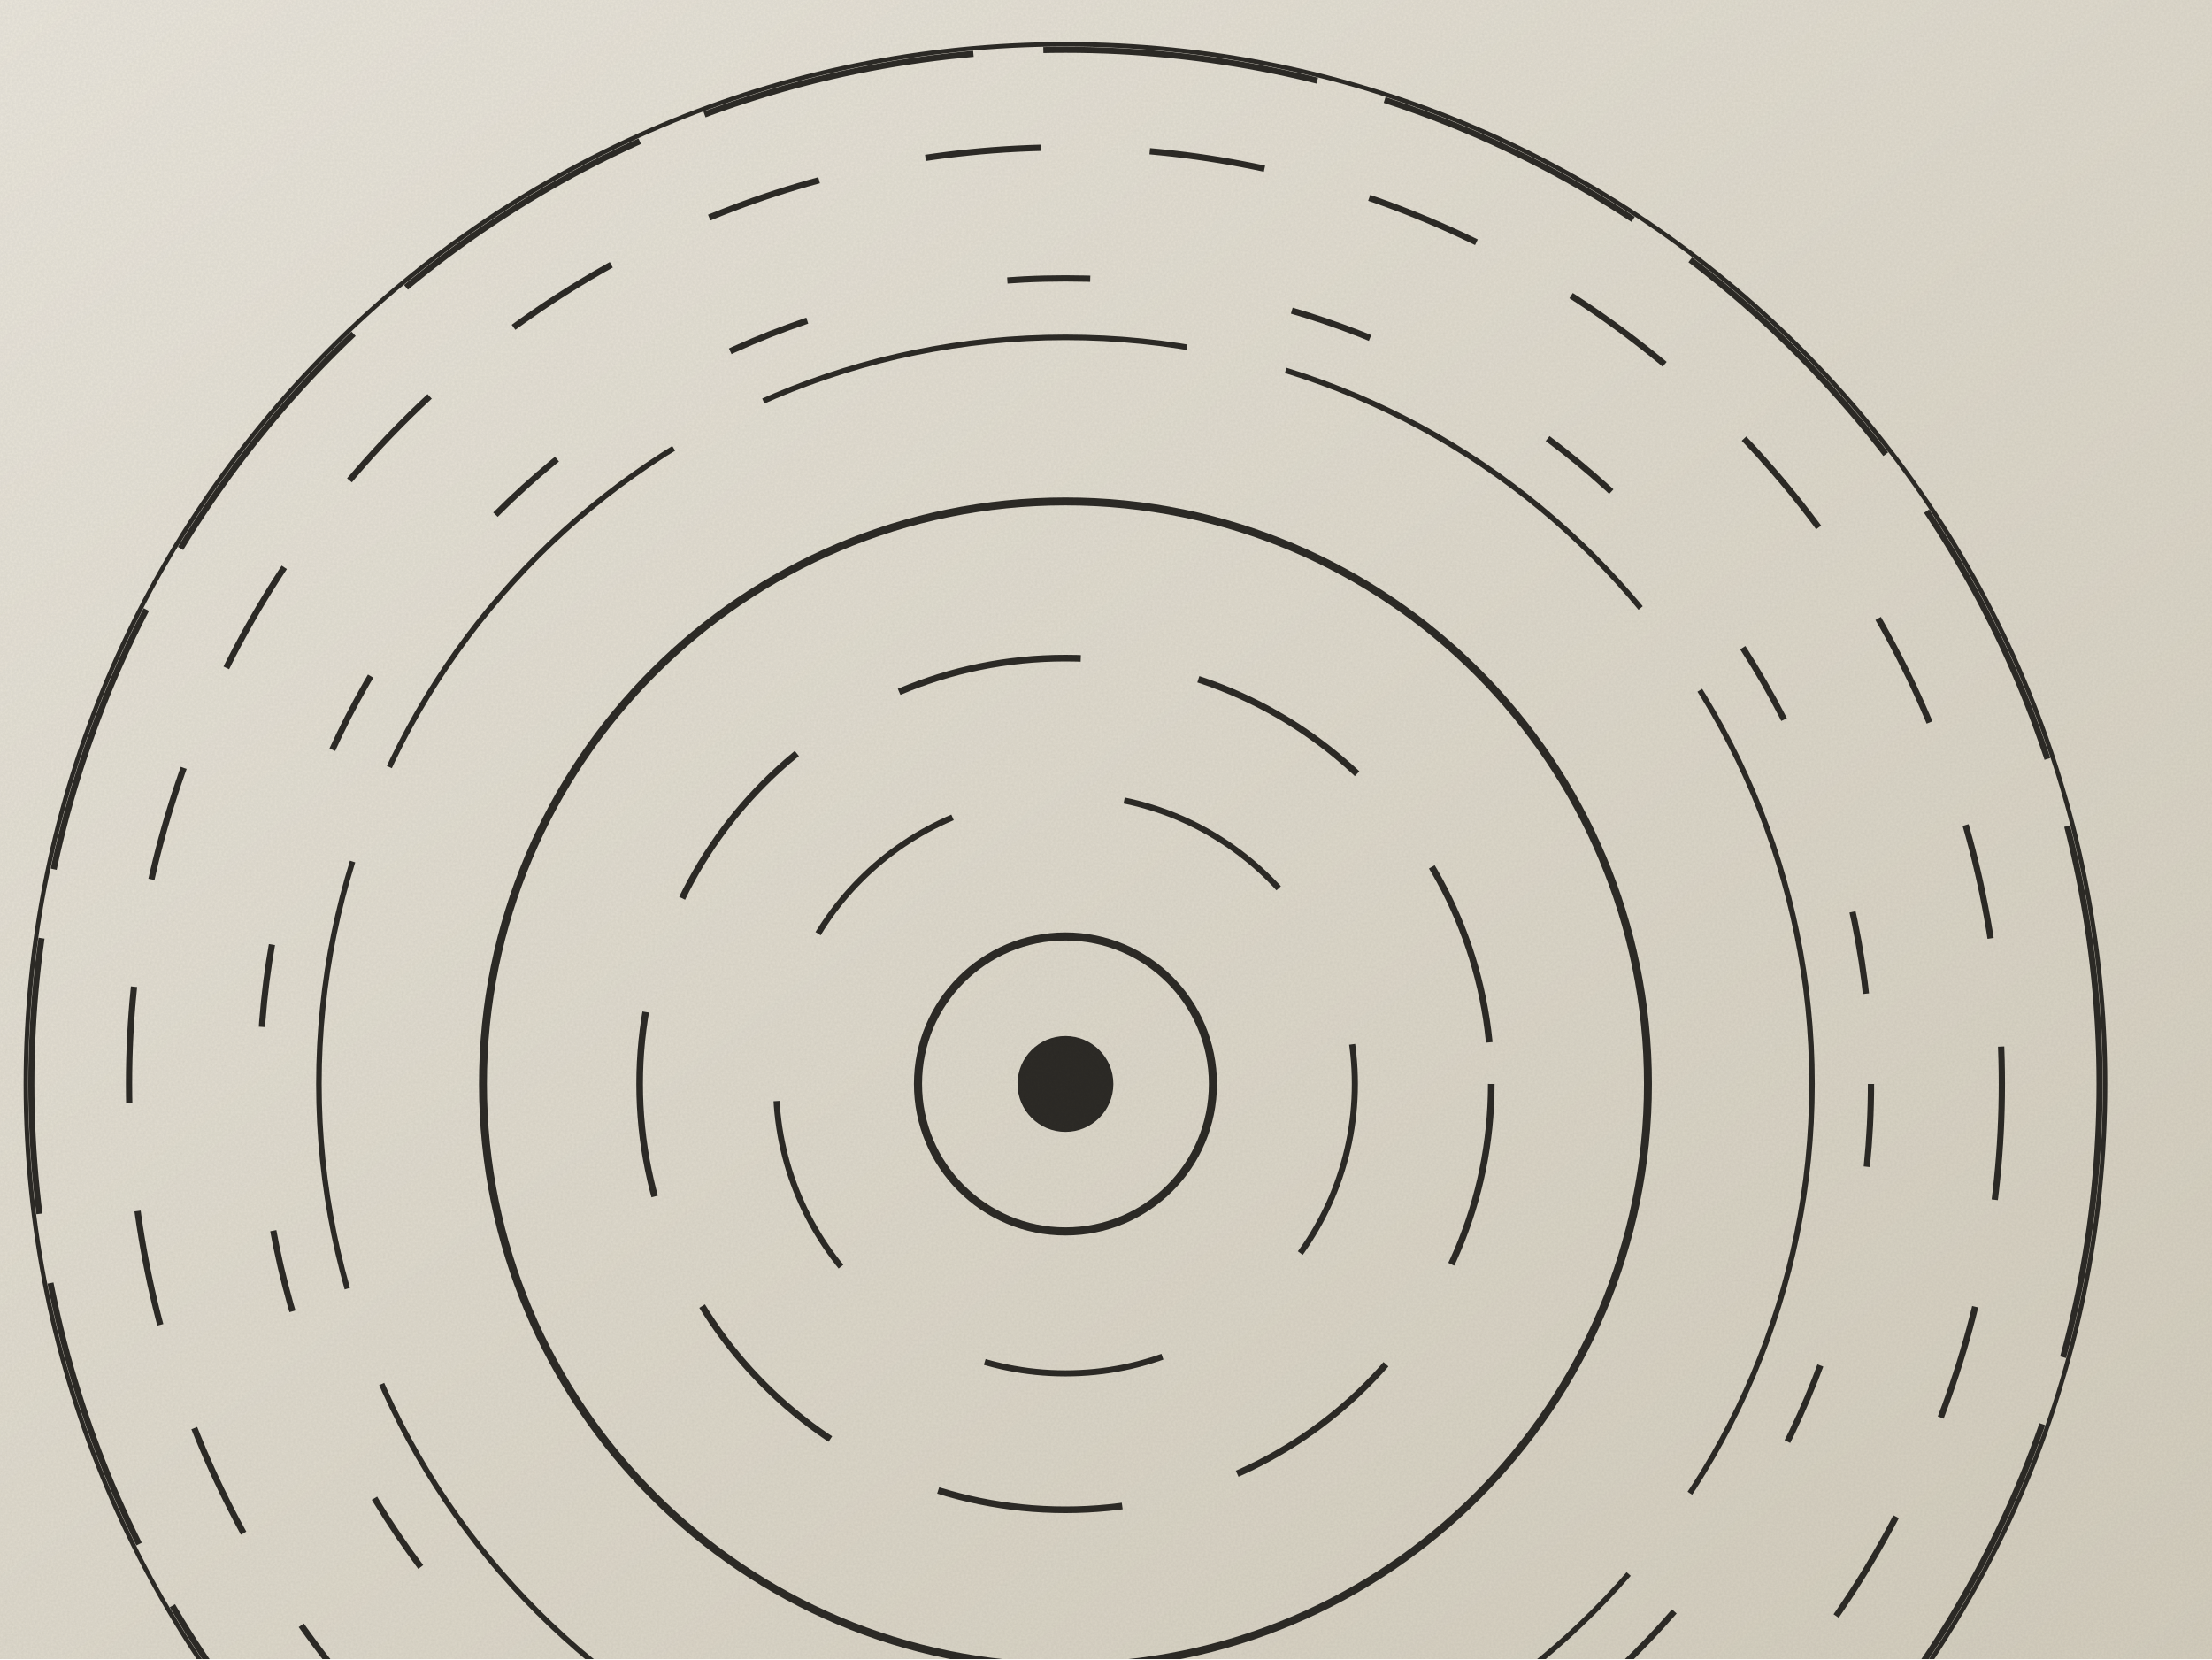
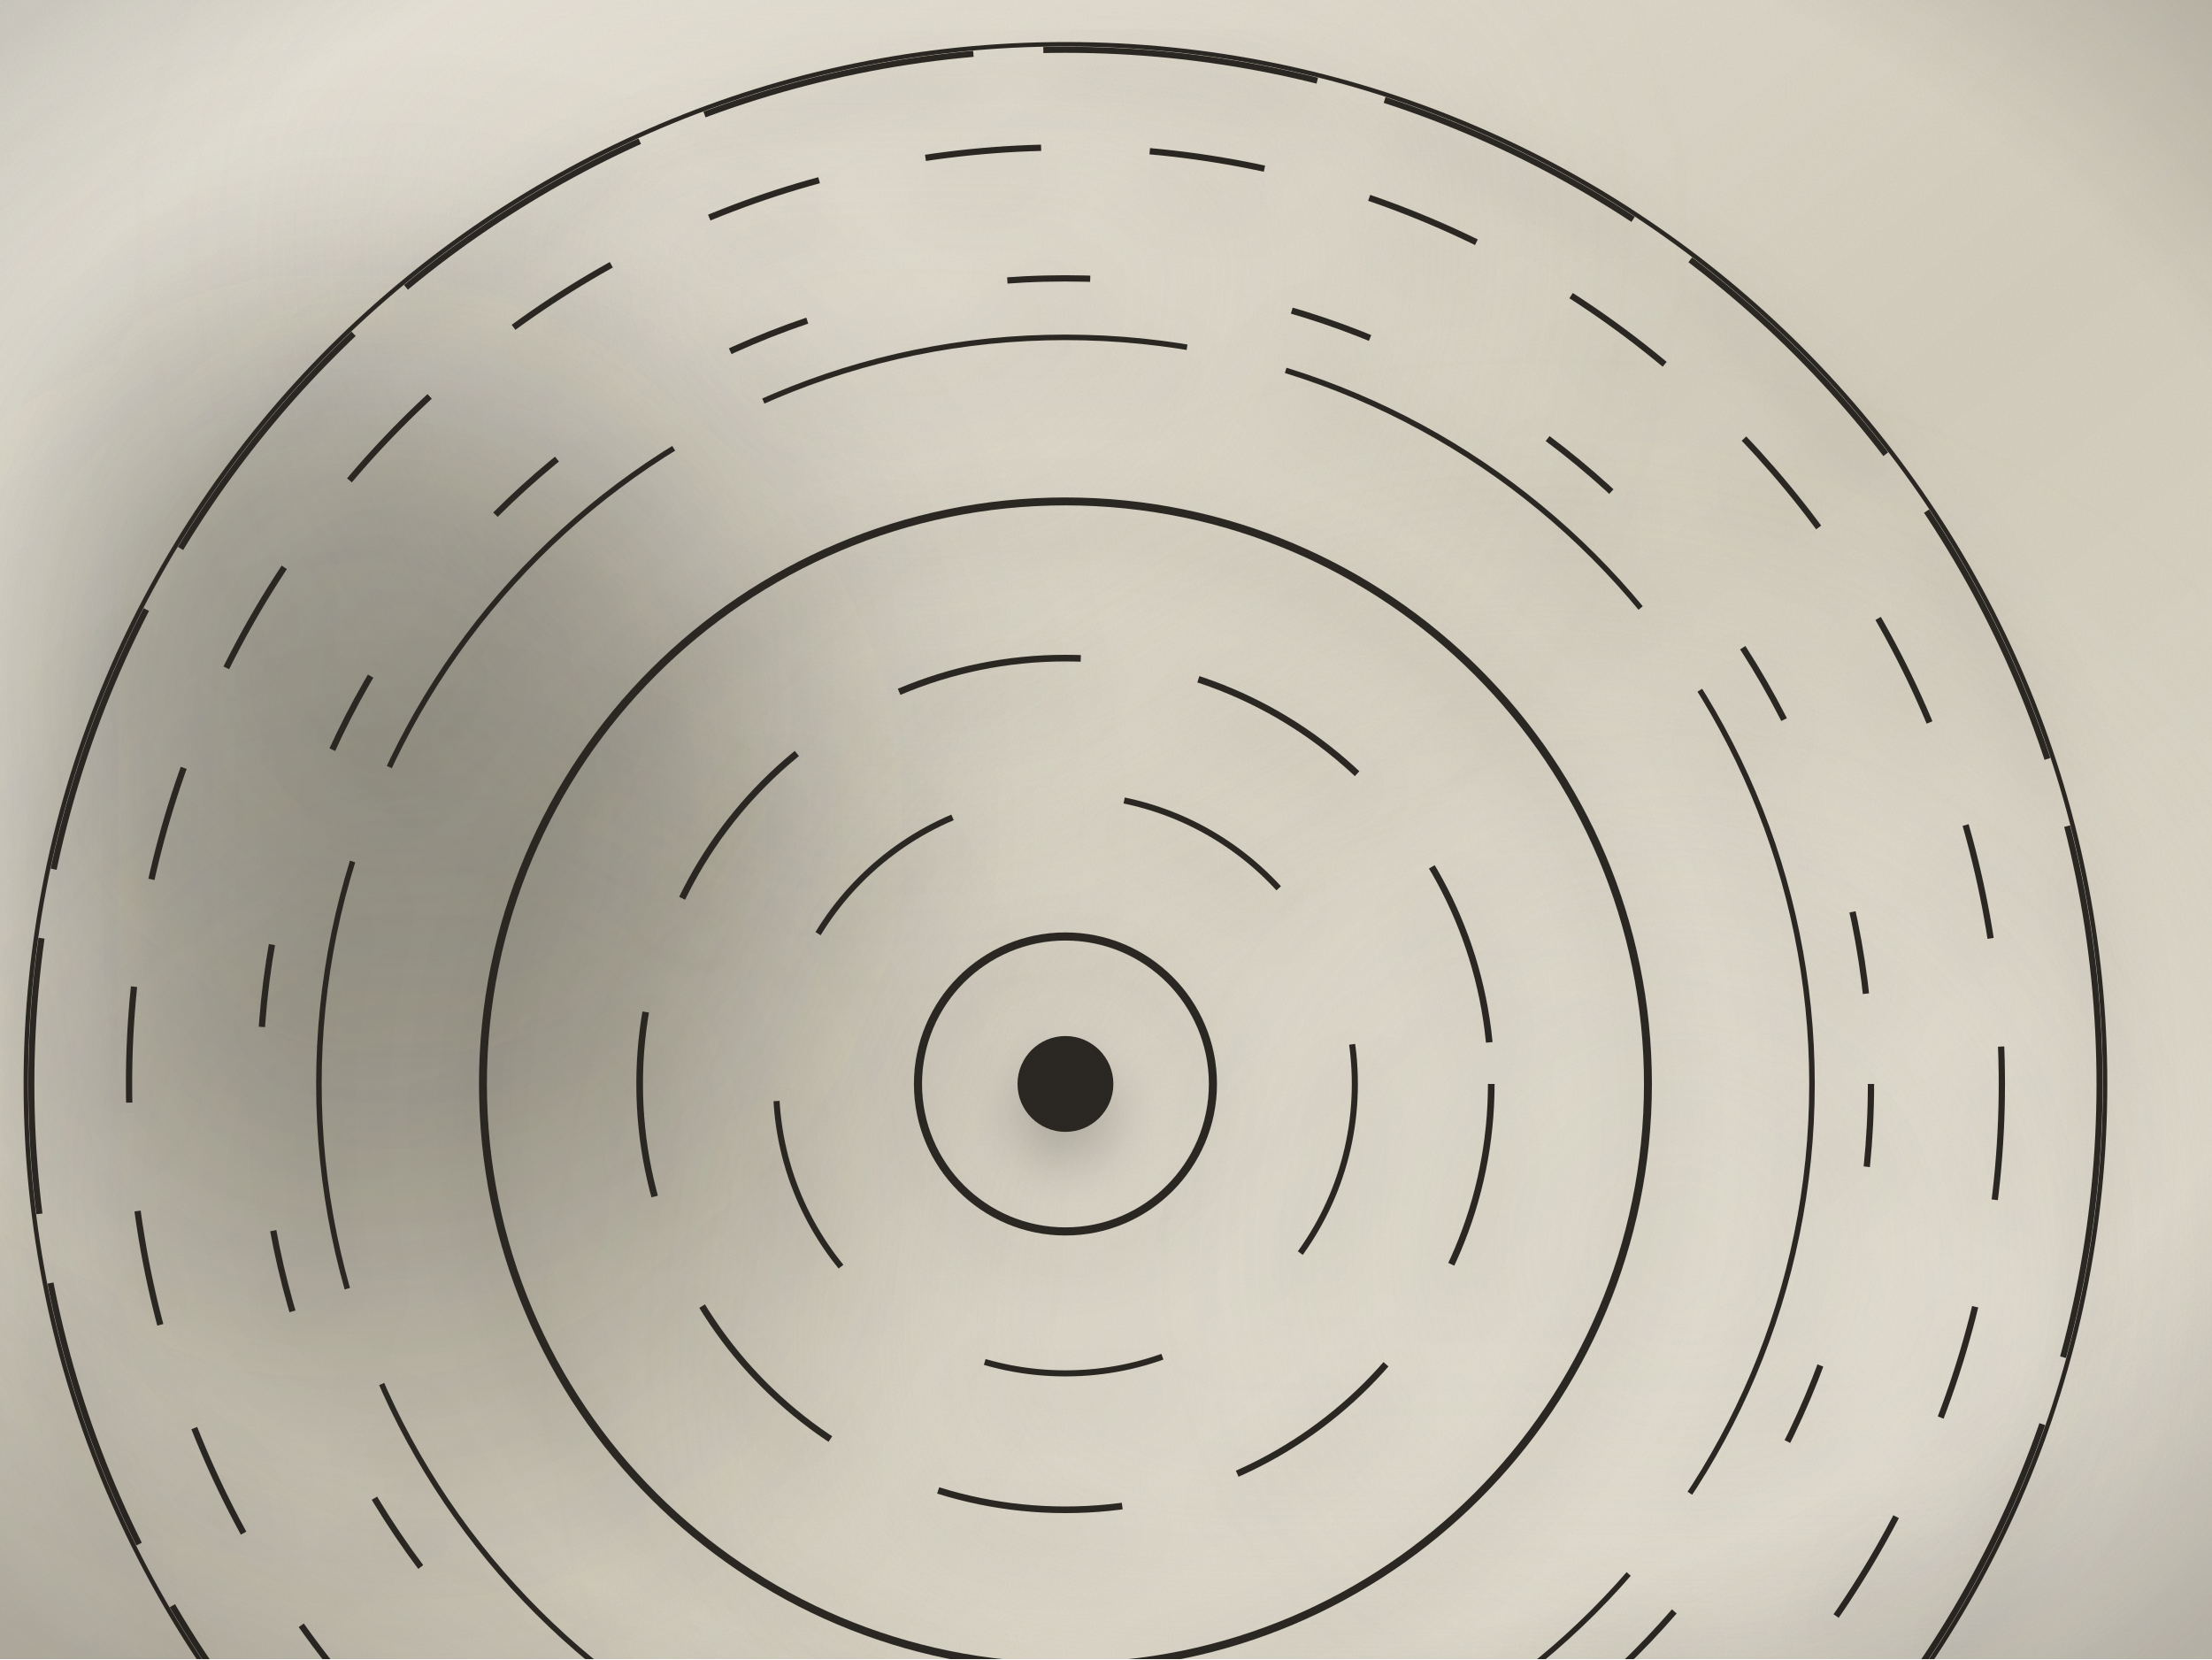
<svg xmlns="http://www.w3.org/2000/svg" viewBox="0 0 1200 900" preserveAspectRatio="xMidYMid slice">
  <defs>
-     <linearGradient id="g1" x1="0" y1="0" x2="1" y2="1">
+     <linearGradient id="bg1" x1="0" y1="0" x2="1" y2="1">
      <stop offset="0" stop-color="#e9e5db" />
-       <stop offset="1" stop-color="#d3cdbd" />
+       <stop offset="0.55" stop-color="#d3cdbd" />
+       <stop offset="1" stop-color="#dfdacd" />
    </linearGradient>
-     <filter id="n1">
-       <feTurbulence type="fractalNoise" baseFrequency="0.8" numOctaves="2" result="t" />
-       <feColorMatrix in="t" type="matrix" values="0 0 0 0 0.07 0 0 0 0 0.07 0 0 0 0 0.06 0 0 0 0.55 0" />
-       <feComposite operator="in" in2="SourceGraphic" />
+     <radialGradient id="vig1" cx="50%" cy="46%" r="72%">
+       <stop offset="0%" stop-color="#131210" stop-opacity="0" />
+       <stop offset="76%" stop-color="#131210" stop-opacity="0" />
+       <stop offset="100%" stop-color="#131210" stop-opacity="0.2" />
+     </radialGradient>
+     <filter id="bokeh1" x="-60%" y="-60%" width="220%" height="220%">
+       <feGaussianBlur stdDeviation="78" />
+     </filter>
+     <filter id="shadow1" x="-30%" y="-30%" width="160%" height="160%">
+       <feDropShadow dx="0" dy="16" stdDeviation="18" flood-color="#131210" flood-opacity="0.25" />
+     </filter>
+     <filter id="grain1">
+       <feTurbulence type="fractalNoise" baseFrequency="0.85" numOctaves="2" result="t" />
+       <feColorMatrix in="t" type="matrix" values="0 0 0 0 0.07 0 0 0 0 0.07 0 0 0 0 0.06 0 0 0 0.6 0" />
    </filter>
  </defs>
-   <rect width="1200" height="900" fill="url(#g1)" />
-   <circle cx="578" cy="588" r="80" fill="none" stroke="#2a2824" stroke-width="4.4" stroke-dasharray="none" />
-   <circle cx="578" cy="588" r="157" fill="none" stroke="#2a2824" stroke-width="3.3" stroke-dasharray="98 95" />
-   <circle cx="578" cy="588" r="231" fill="none" stroke="#2a2824" stroke-width="3.6" stroke-dasharray="101 65" />
-   <circle cx="578" cy="588" r="316" fill="none" stroke="#2a2824" stroke-width="4.3" stroke-dasharray="none" />
-   <circle cx="578" cy="588" r="437" fill="none" stroke="#2a2824" stroke-width="3.4" stroke-dasharray="45 111" />
-   <circle cx="578" cy="588" r="405" fill="none" stroke="#2a2824" stroke-width="3.0" stroke-dasharray="235 55" />
-   <circle cx="578" cy="588" r="564" fill="none" stroke="#2a2824" stroke-width="2.4" stroke-dasharray="none" />
-   <circle cx="578" cy="588" r="508" fill="none" stroke="#2a2824" stroke-width="3.4" stroke-dasharray="63 59" />
-   <circle cx="578" cy="588" r="561" fill="none" stroke="#2a2824" stroke-width="3.3" stroke-dasharray="150 38" />
-   <circle cx="578" cy="588" r="26" fill="#2a2824" />
-   <rect width="1200" height="900" filter="url(#n1)" opacity="0.16" />
+   <rect width="1200" height="900" fill="url(#bg1)" />
+   <circle cx="219" cy="365" r="177" fill="#131210" opacity="0.17" filter="url(#bokeh1)" />
+   <circle cx="494" cy="121" r="254" fill="#dfdacd" opacity="0.26" filter="url(#bokeh1)" />
+   <circle cx="188" cy="448" r="267" fill="#131210" opacity="0.22" filter="url(#bokeh1)" />
+   <circle cx="836" cy="732" r="372" fill="#f1eee7" opacity="0.25" filter="url(#bokeh1)" />
+   <circle cx="225" cy="649" r="218" fill="#131210" opacity="0.10" filter="url(#bokeh1)" />
+   <circle cx="912" cy="678" r="158" fill="#dfdacd" opacity="0.21" filter="url(#bokeh1)" />
+   <g filter="url(#shadow1)">
+     <circle cx="578" cy="588" r="80" fill="none" stroke="#2a2824" stroke-width="4.4" stroke-dasharray="none" />
+     <circle cx="578" cy="588" r="157" fill="none" stroke="#2a2824" stroke-width="3.3" stroke-dasharray="98 95" />
+     <circle cx="578" cy="588" r="231" fill="none" stroke="#2a2824" stroke-width="3.6" stroke-dasharray="101 65" />
+     <circle cx="578" cy="588" r="316" fill="none" stroke="#2a2824" stroke-width="4.3" stroke-dasharray="none" />
+     <circle cx="578" cy="588" r="437" fill="none" stroke="#2a2824" stroke-width="3.4" stroke-dasharray="45 111" />
+     <circle cx="578" cy="588" r="405" fill="none" stroke="#2a2824" stroke-width="3.0" stroke-dasharray="235 55" />
+     <circle cx="578" cy="588" r="564" fill="none" stroke="#2a2824" stroke-width="2.4" stroke-dasharray="none" />
+     <circle cx="578" cy="588" r="508" fill="none" stroke="#2a2824" stroke-width="3.4" stroke-dasharray="63 59" />
+     <circle cx="578" cy="588" r="561" fill="none" stroke="#2a2824" stroke-width="3.3" stroke-dasharray="150 38" />
+     <circle cx="578" cy="588" r="26" fill="#2a2824" />
+   </g>
+   <rect width="1200" height="900" fill="url(#vig1)" />
+   <rect width="1200" height="900" filter="url(#grain1)" opacity="0.07" />
</svg>
